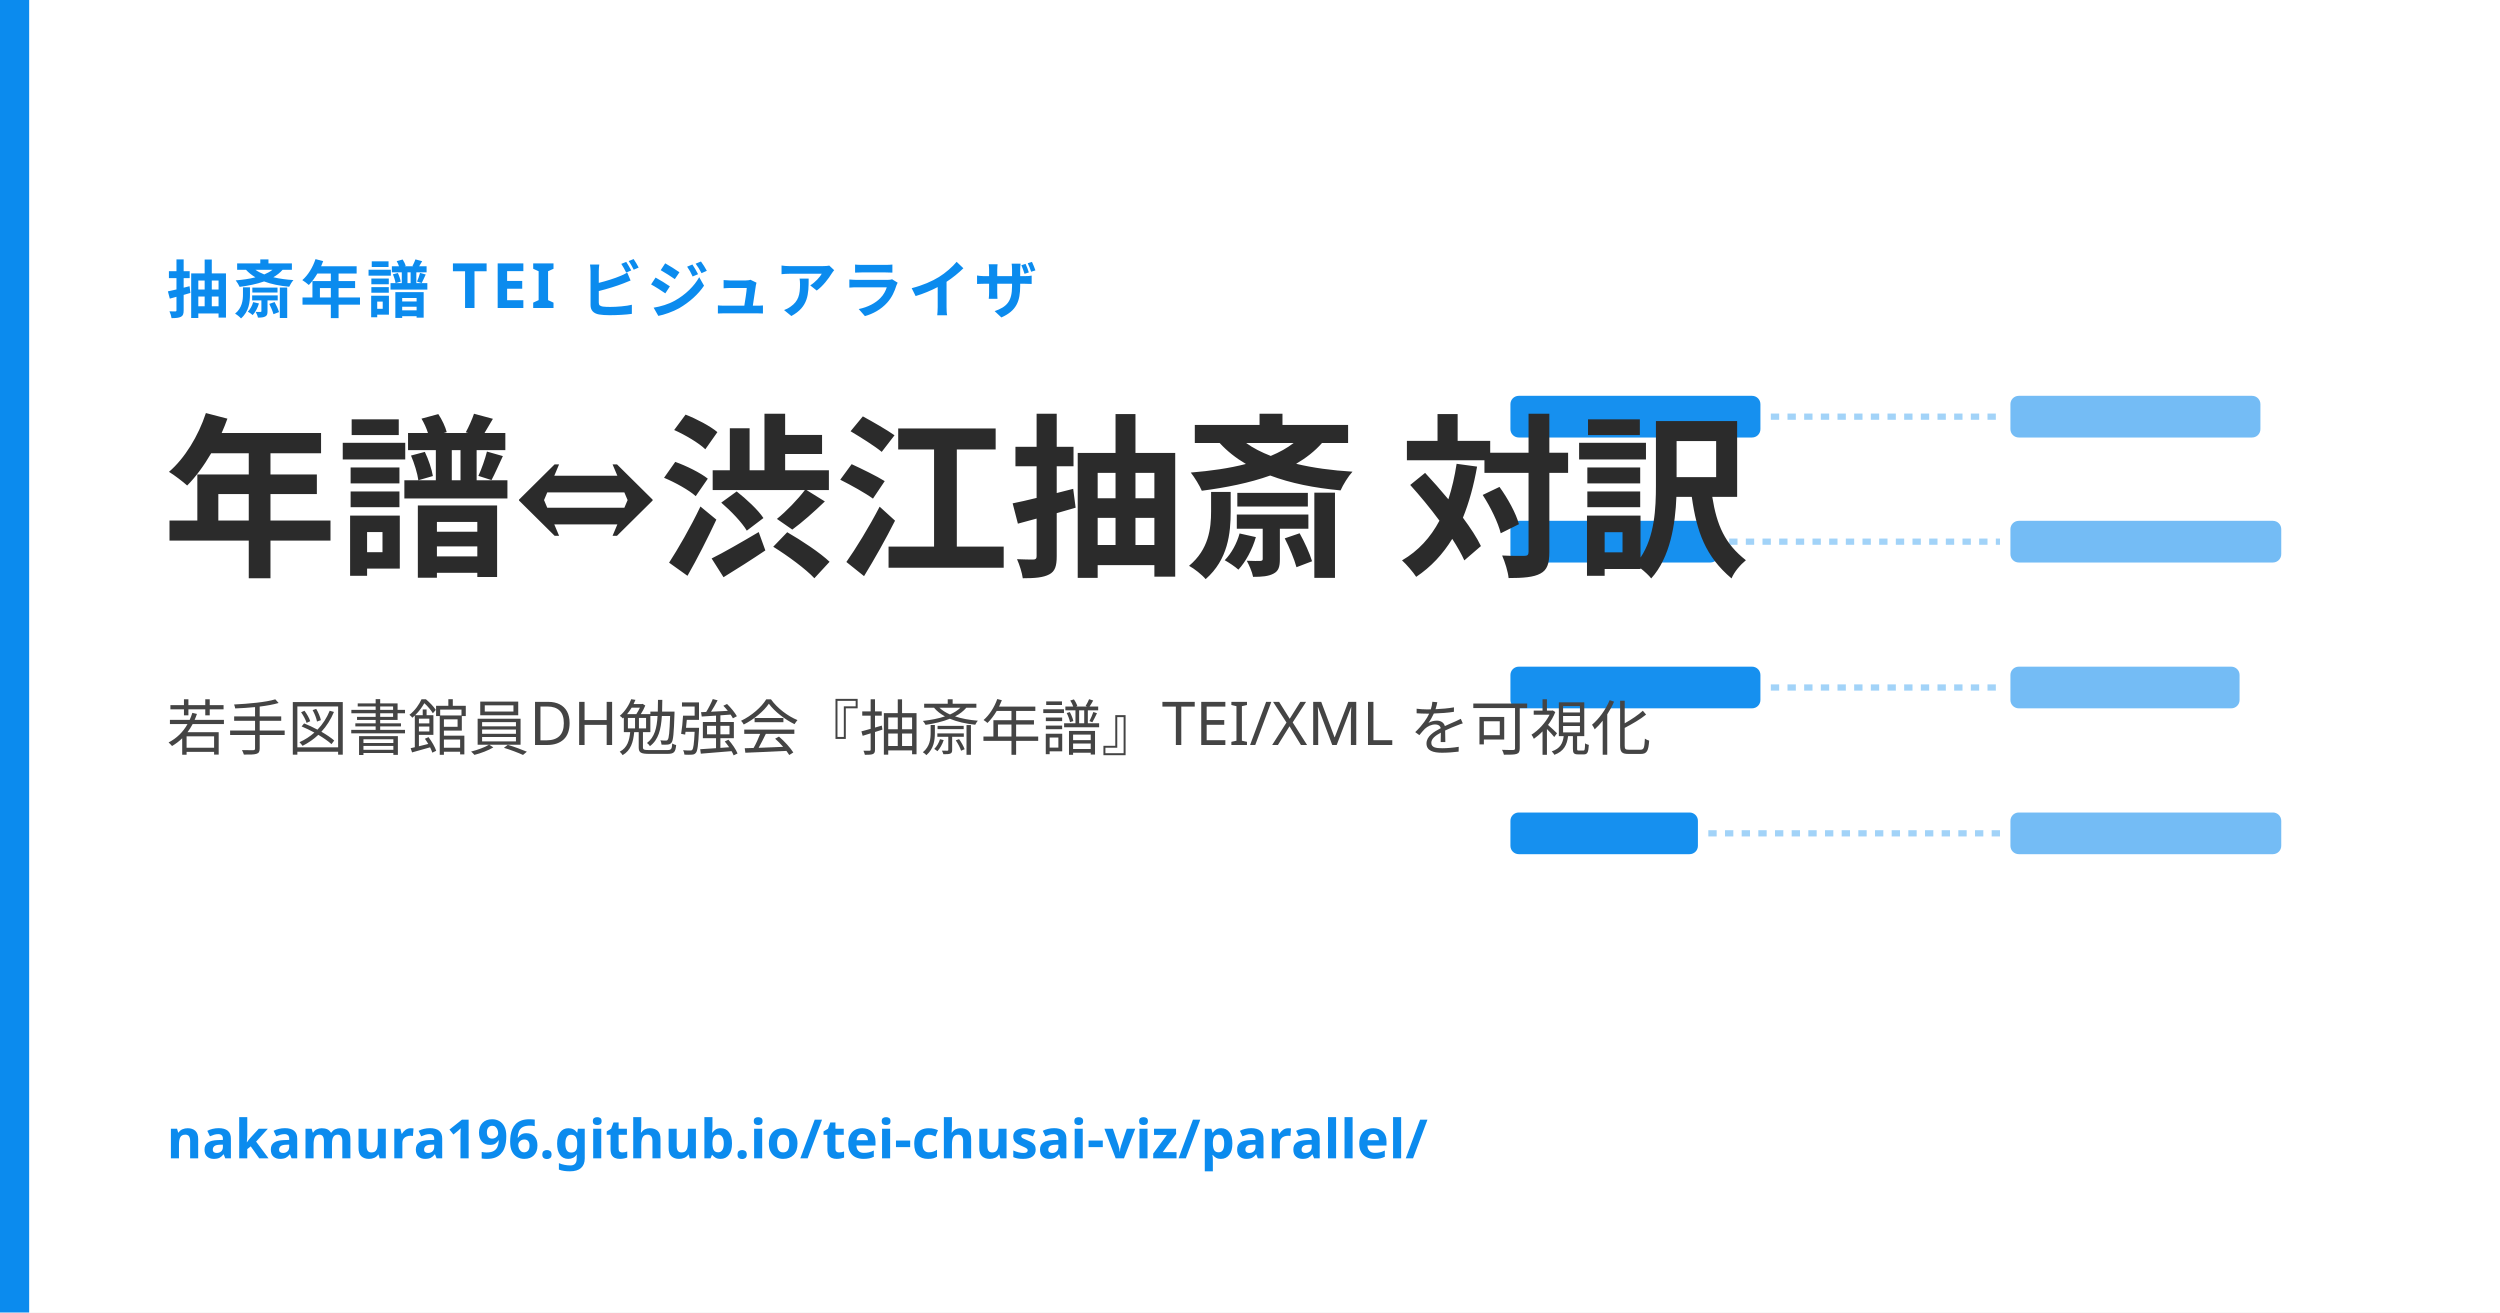
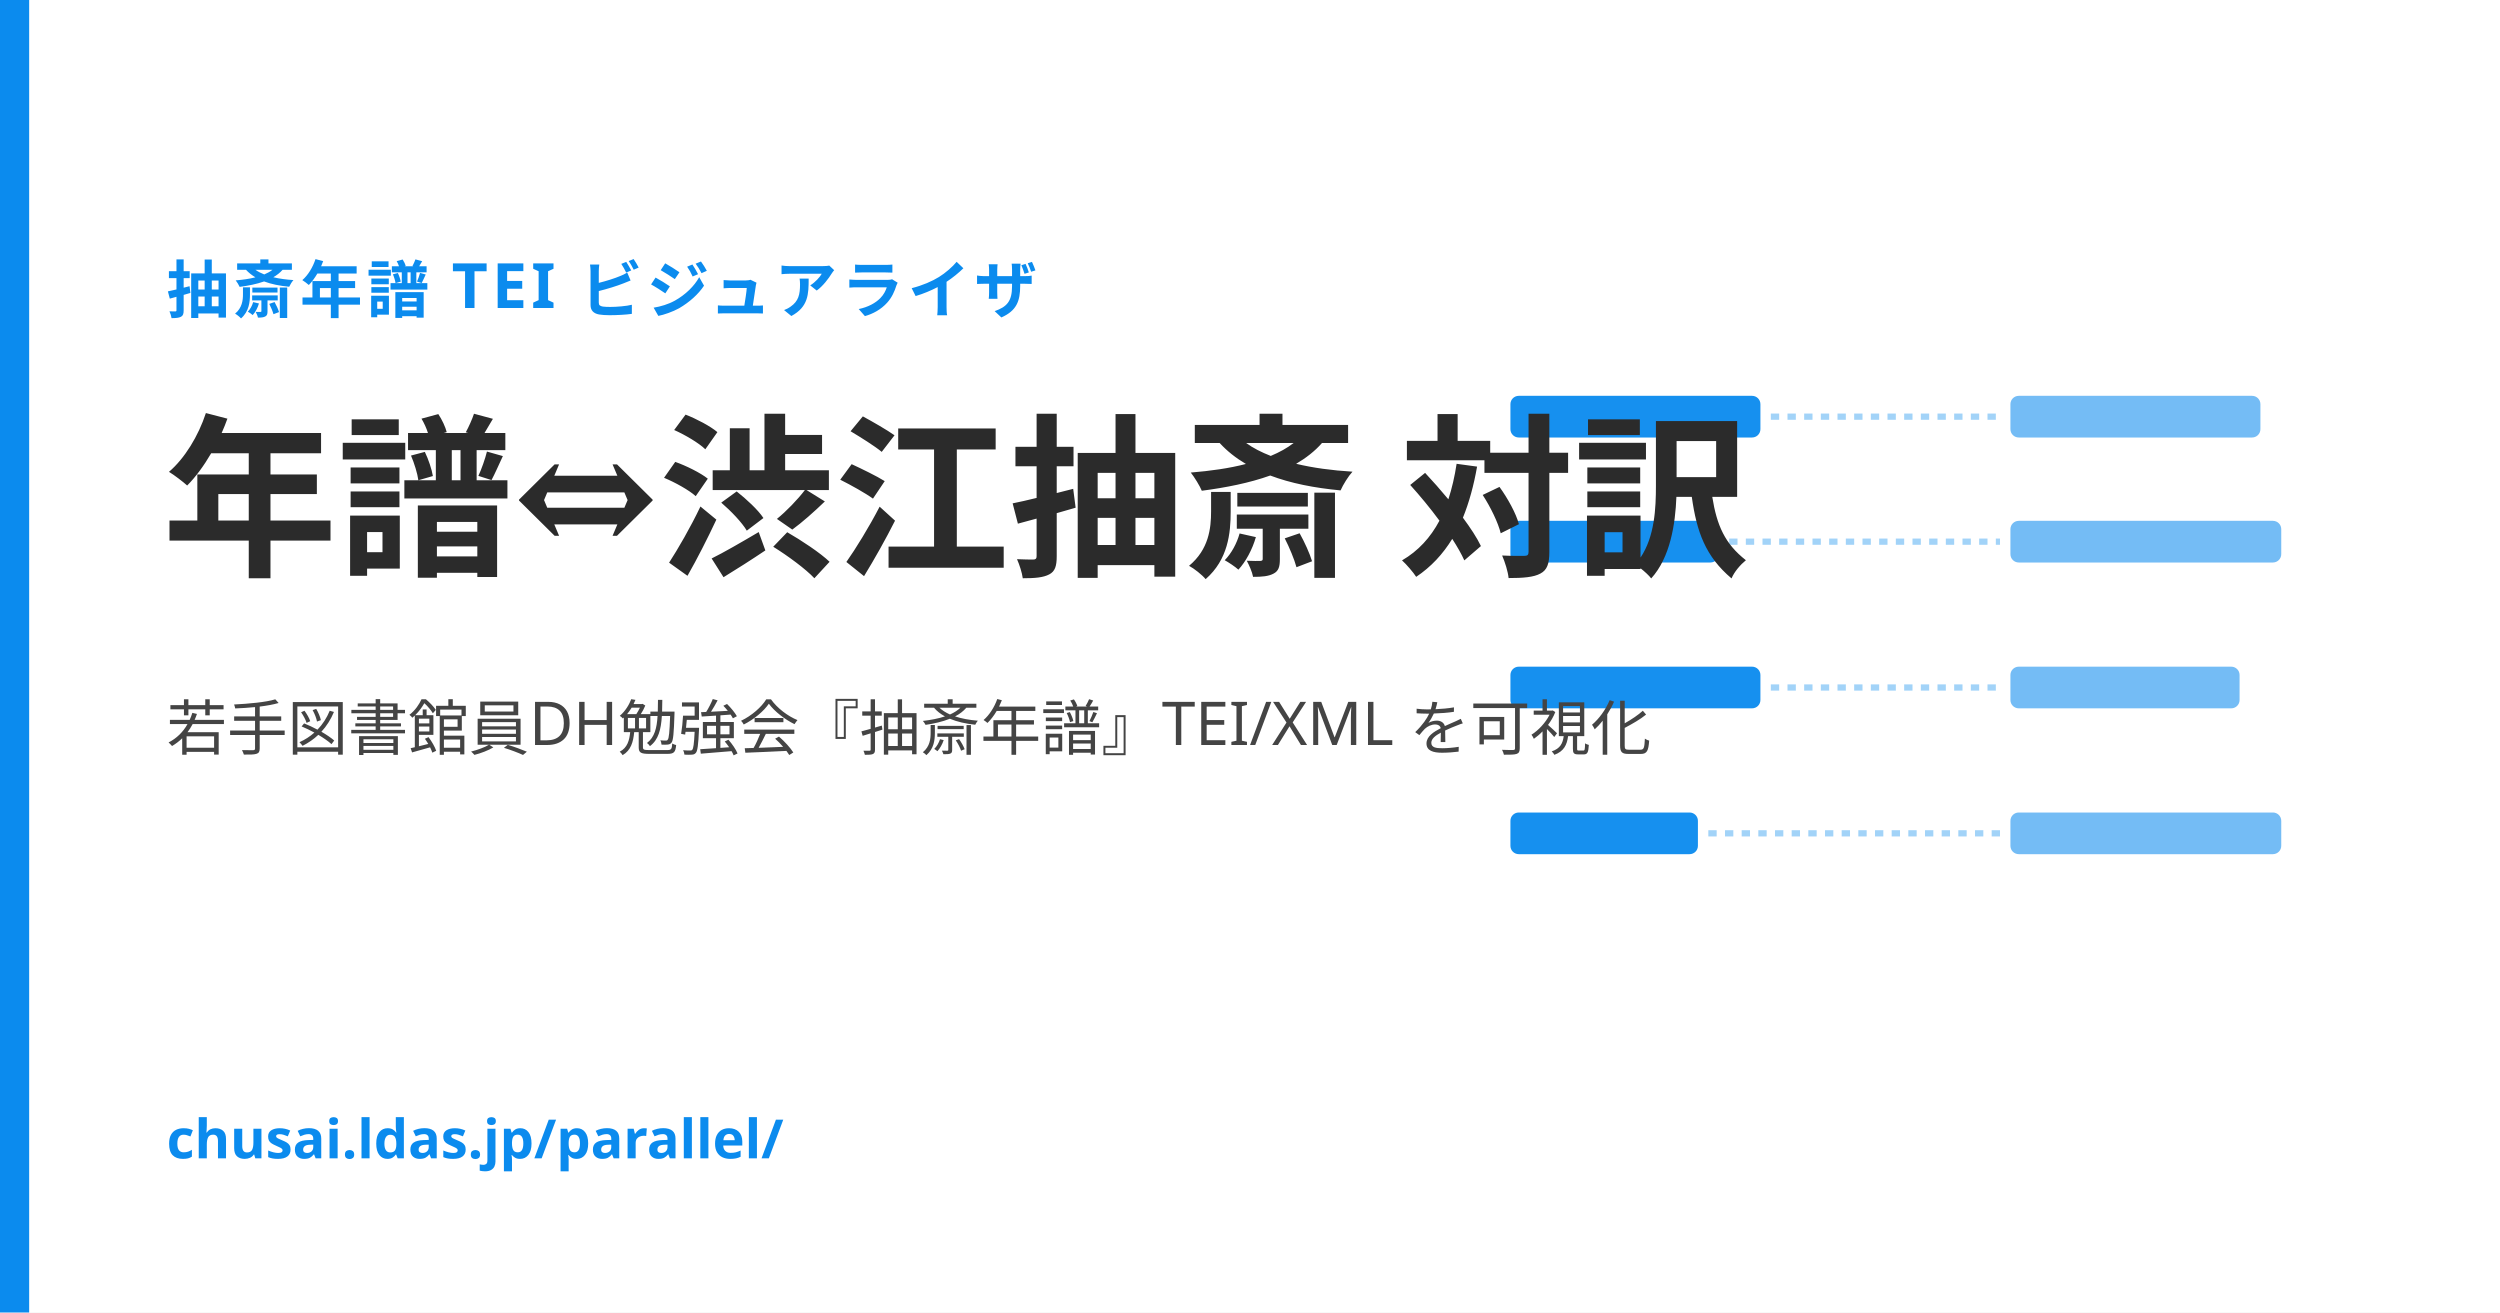
<svg xmlns="http://www.w3.org/2000/svg" width="1200" height="630" viewBox="0 0 1200 630">
  <defs>
    <style>
    .ttl{font-family:"Hiragino Mincho ProN","Yu Mincho",serif;fill:#2b2b2b;font-weight:700;}
    .sans{font-family:"Hiragino Sans","Hiragino Kaku Gothic ProN",sans-serif;}
  </style>
  </defs>
  <rect width="1200" height="630" fill="#ffffff" />
  <rect width="14" height="630" fill="#0b8bee" />
  <g transform="translate(905,310)" opacity="0.95">
    <g fill="#0b8bee">
      <rect x="-180" y="-120" width="120" height="20" rx="4" />
      <rect x="-180" y="-60" width="100" height="20" rx="4" />
      <rect x="-180" y="10" width="120" height="20" rx="4" />
      <rect x="-180" y="80" width="90" height="20" rx="4" />
    </g>
    <g fill="#6db9f5">
      <rect x="60" y="-120" width="120" height="20" rx="4" />
      <rect x="60" y="-60" width="130" height="20" rx="4" />
      <rect x="60" y="10" width="110" height="20" rx="4" />
      <rect x="60" y="80" width="130" height="20" rx="4" />
    </g>
    <g stroke="#9dd1f8" stroke-width="3" stroke-dasharray="4,4">
      <line x1="-55" y1="-110" x2="55" y2="-110" />
      <line x1="-75" y1="-50" x2="55" y2="-50" />
      <line x1="-55" y1="20" x2="55" y2="20" />
      <line x1="-85" y1="90" x2="55" y2="90" />
    </g>
  </g>
  <text class="sans" x="80" y="150" font-size="30" fill="#0b8bee" font-weight="700" letter-spacing="2">抽斎年譜 TEI ビジュアライザ</text>
  <text class="ttl" x="78" y="270" font-size="84">年譜⇔渋江抽斎 対訳</text>
  <text class="sans" x="80" y="360" font-size="29" fill="#444">若手図書館員DH勉強会『抽斎年譜』TEI/XML を可視化</text>
-   <text class="sans" x="80" y="556" font-size="26" fill="#0b8bee" font-weight="700">nakamura196.github.io/tei-chusai-viz/parallel/</text>
+   <text class="sans" x="80" y="556" font-size="26" fill="#0b8bee" font-weight="700">chusai.ldas.jp/parallel/</text>
</svg>
